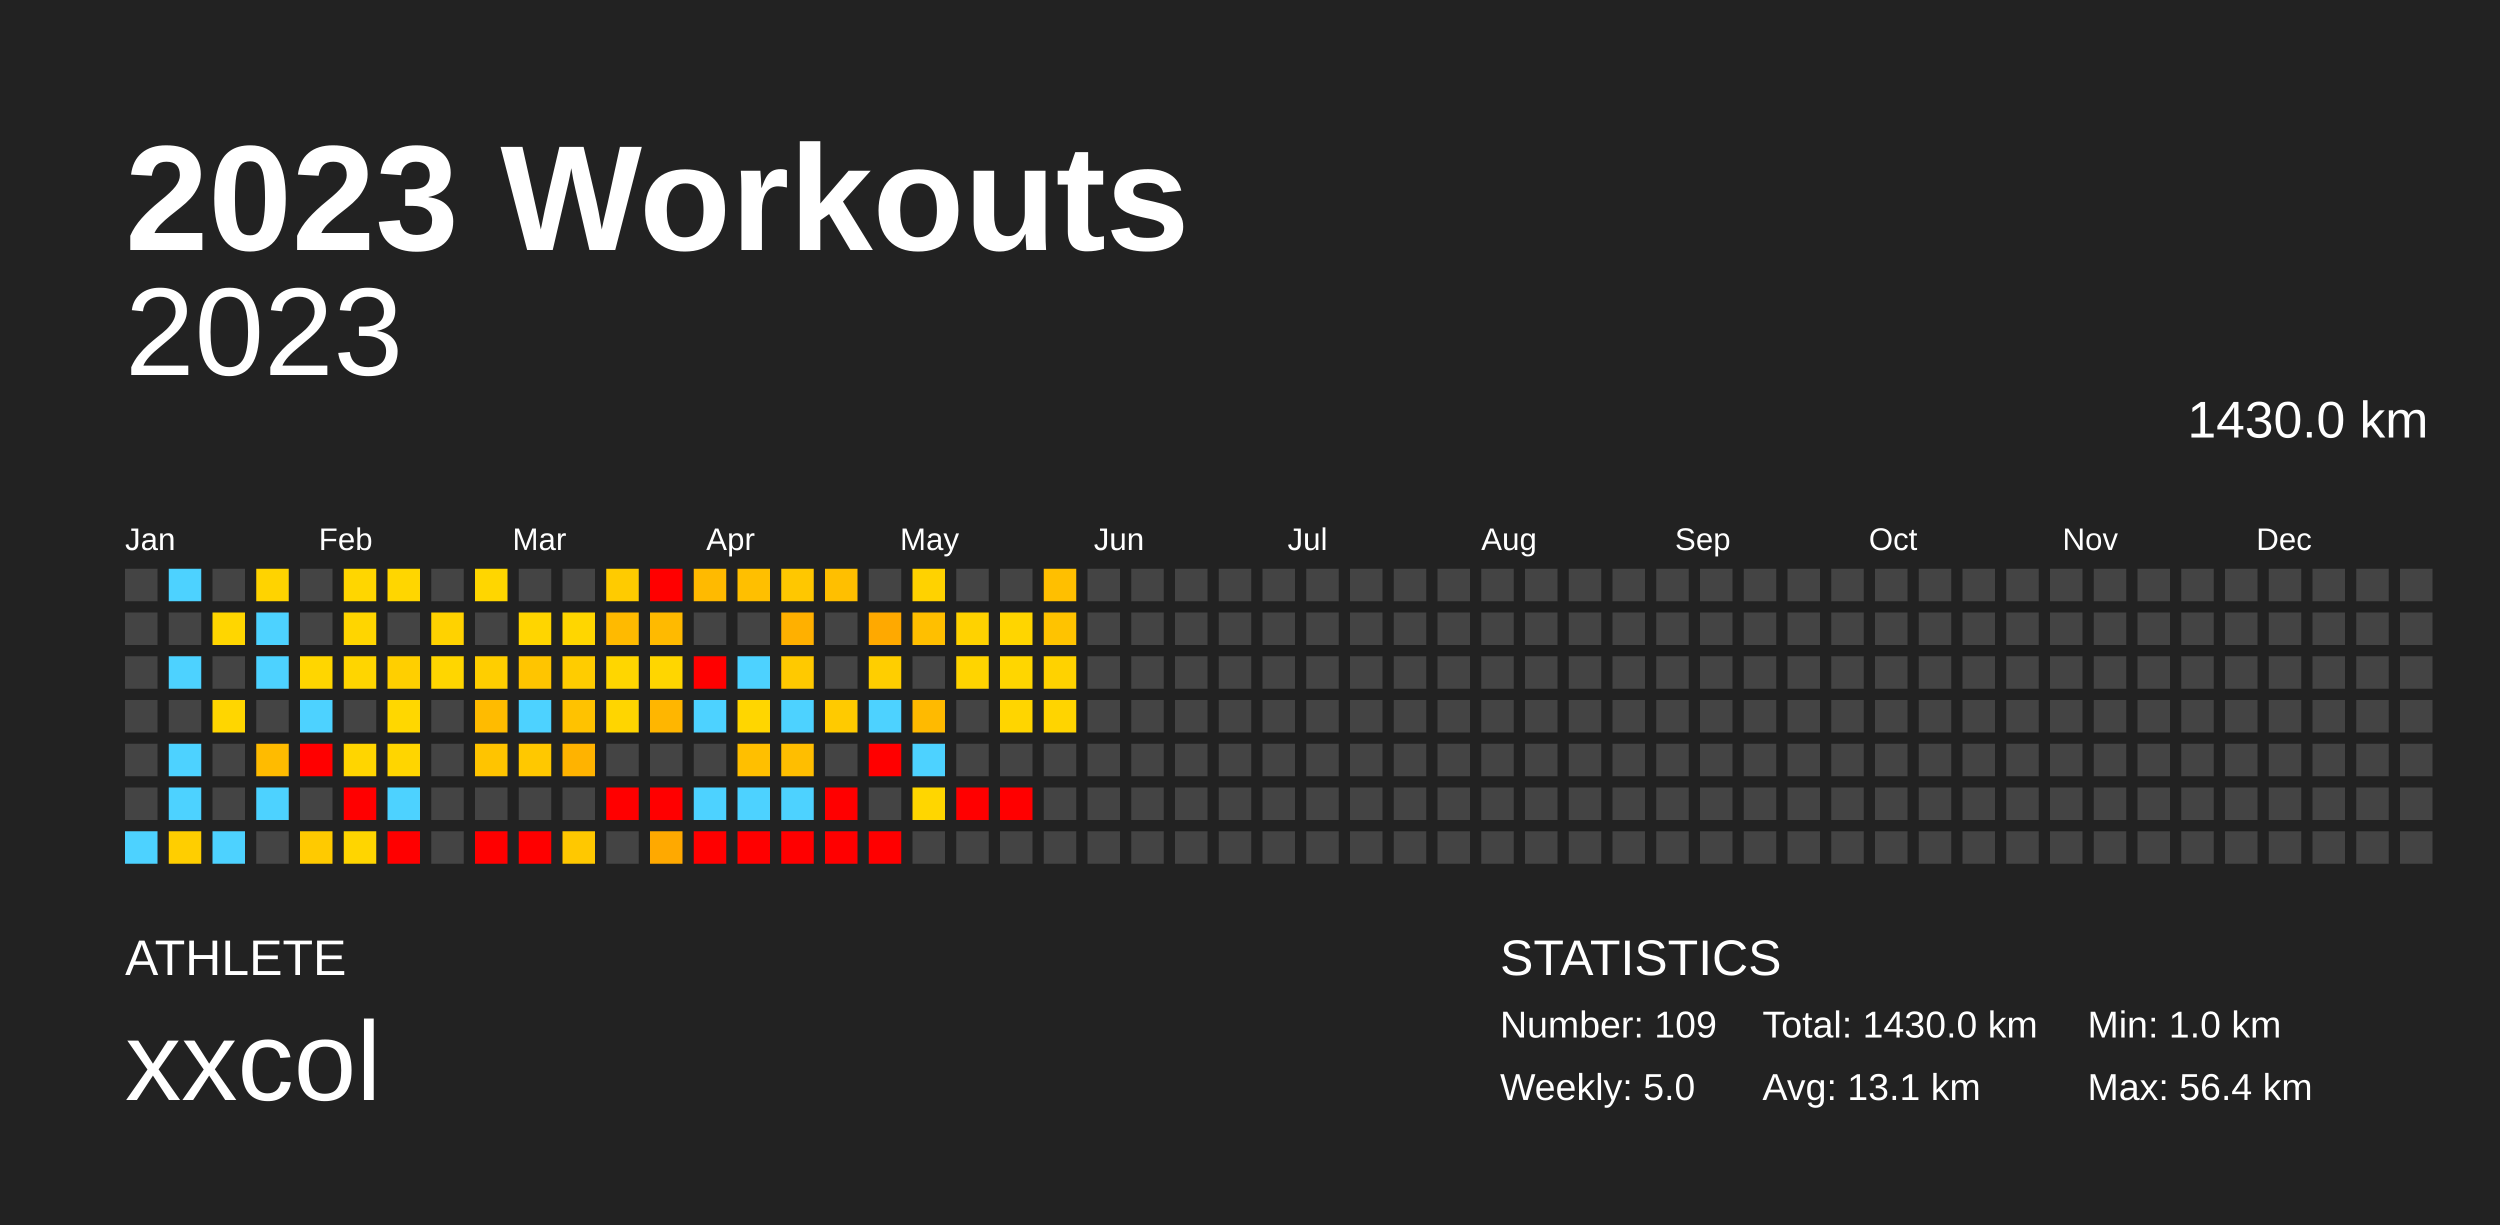
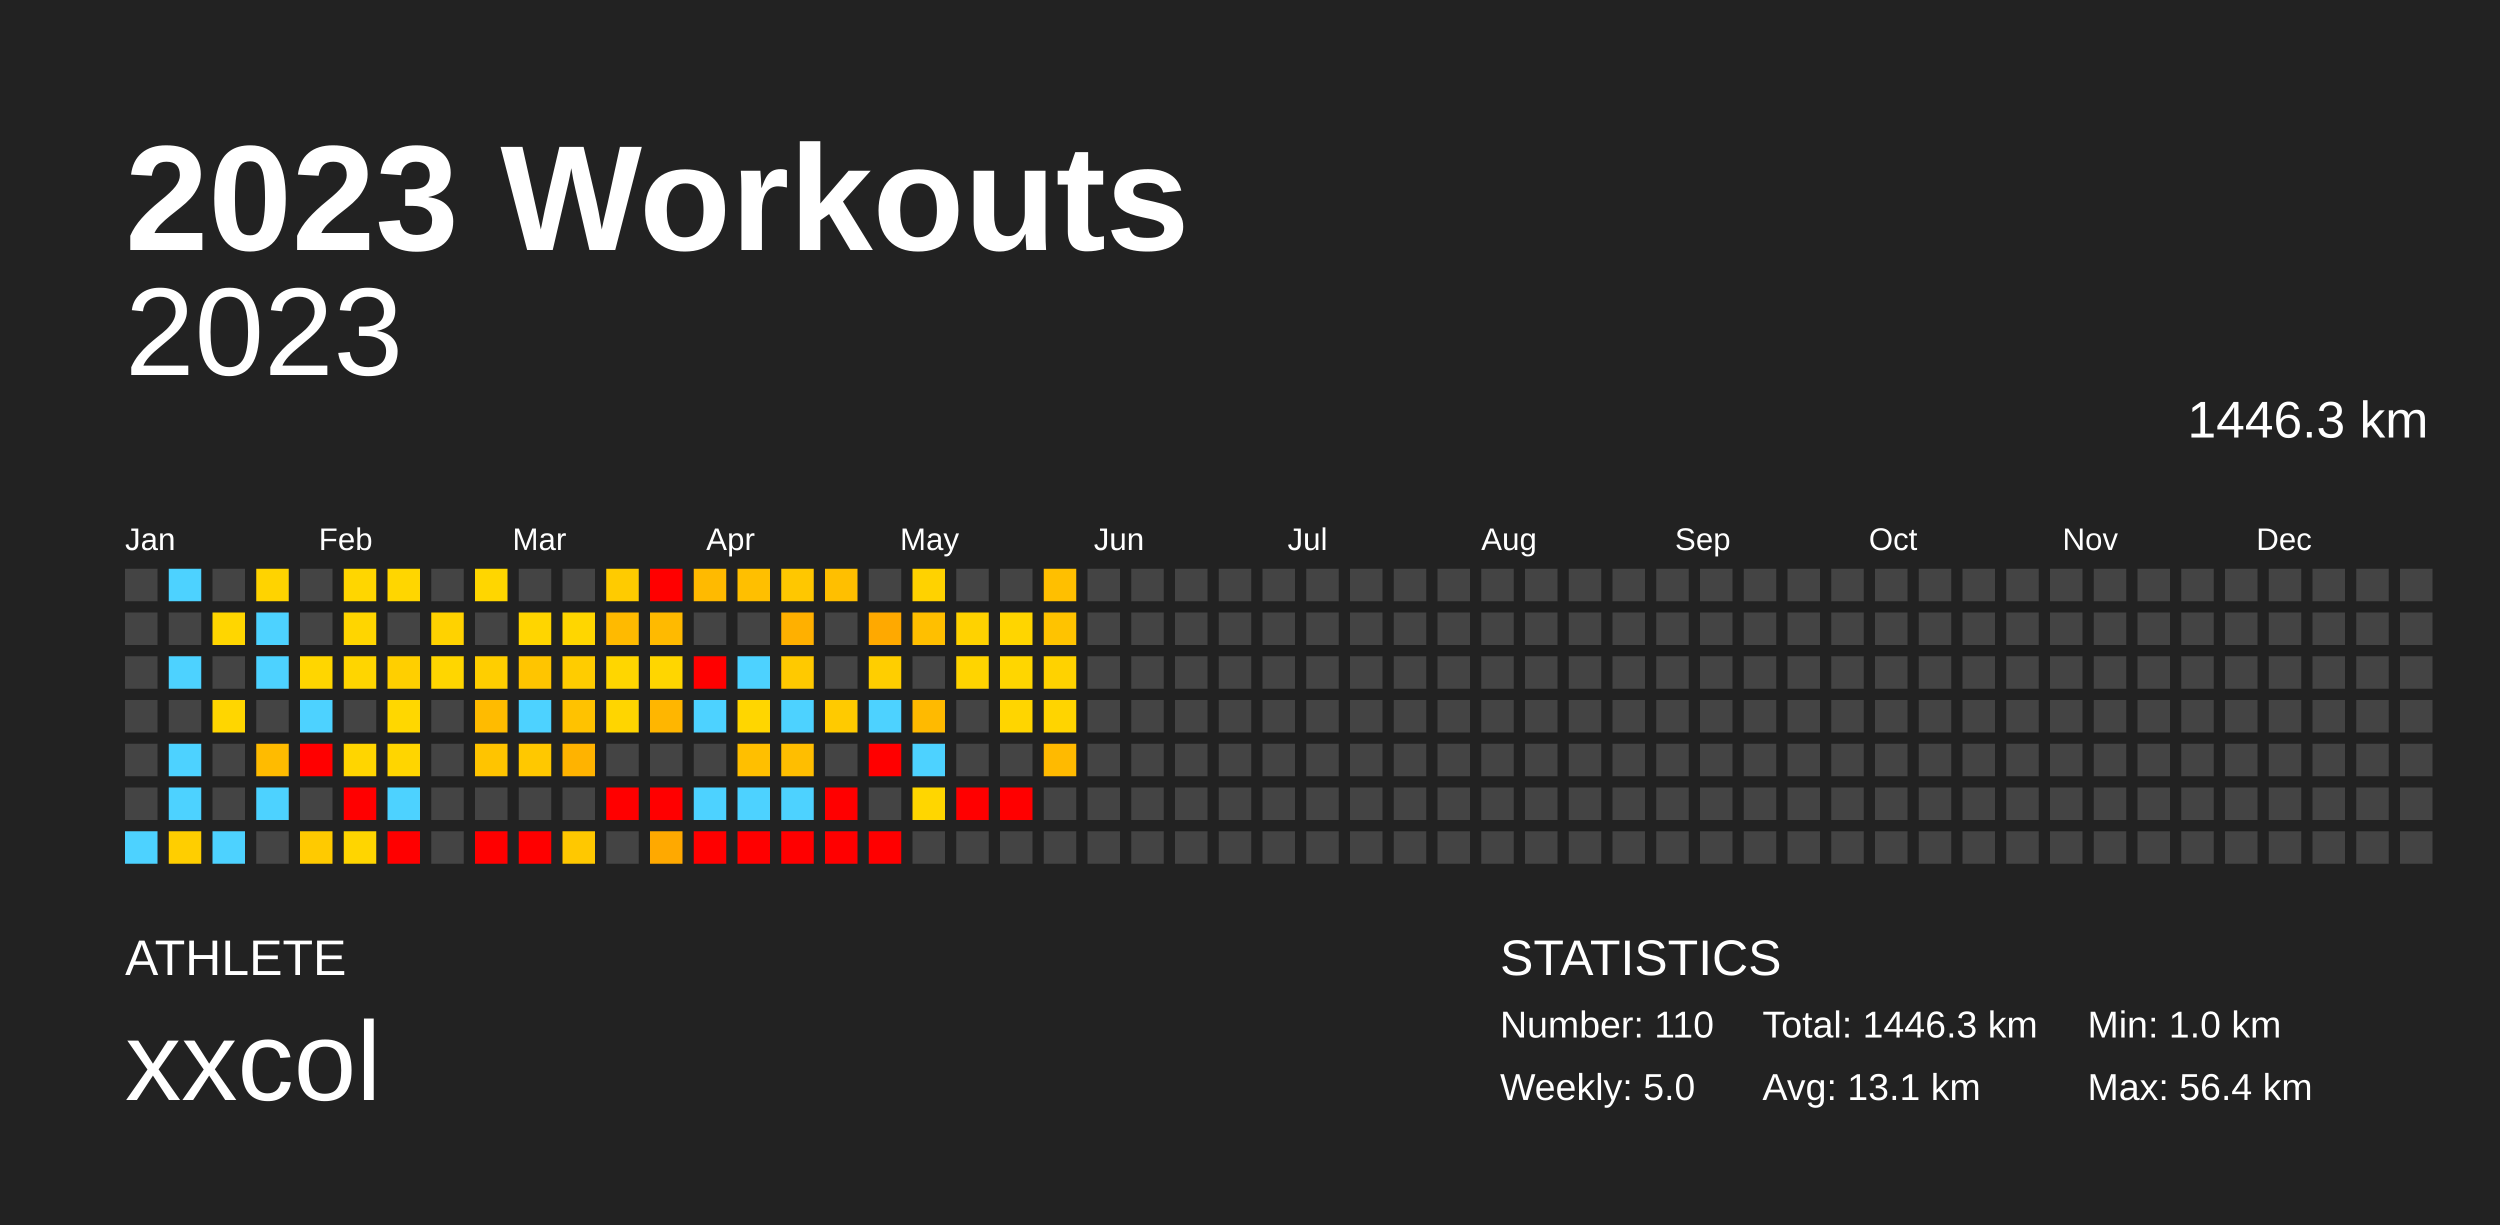
<svg xmlns="http://www.w3.org/2000/svg" baseProfile="full" height="98mm" version="1.1" viewBox="0,0,200,98" width="200mm">
  <defs />
  <rect fill="#222222" height="98" width="200" x="0" y="0" />
  <text fill="#FFFFFF" style="font-size:12px; font-family:Arial; font-weight:bold;" x="10" y="20">2023 Workouts</text>
  <text fill="#FFFFFF" style="font-size:4px; font-family:Arial" x="10" y="78">ATHLETE</text>
  <text fill="#FFFFFF" style="font-size:9px; font-family:Arial" x="10" y="88">xxcol</text>
  <text fill="#FFFFFF" style="font-size:4px; font-family:Arial" x="120" y="78">STATISTICS</text>
-   <text fill="#FFFFFF" style="font-size:3px; font-family:Arial" x="120" y="83">Number: 109</text>
+   <text fill="#FFFFFF" style="font-size:3px; font-family:Arial" x="120" y="83">Number: 110</text>
  <text fill="#FFFFFF" style="font-size:3px; font-family:Arial" x="120" y="88">Weekly: 5.0</text>
-   <text fill="#FFFFFF" style="font-size:3px; font-family:Arial" x="141" y="83">Total: 1430.0 km</text>
+   <text fill="#FFFFFF" style="font-size:3px; font-family:Arial" x="141" y="83">Total: 1446.3 km</text>
  <text fill="#FFFFFF" style="font-size:3px; font-family:Arial" x="141" y="88">Avg: 13.1 km</text>
  <text fill="#FFFFFF" style="font-size:3px; font-family:Arial" x="167" y="83">Min: 1.0 km</text>
  <text fill="#FFFFFF" style="font-size:3px; font-family:Arial" x="167" y="88">Max: 56.4 km</text>
  <text alignment-baseline="hanging" fill="#FFFFFF" style="font-size:10.0px; font-family:Arial;" x="10" y="30">2023</text>
-   <text alignment-baseline="hanging" fill="#FFFFFF" style="font-size:4.125px; font-family:Arial;" x="175" y="35">1430.0 km</text>
+   <text alignment-baseline="hanging" fill="#FFFFFF" style="font-size:4.125px; font-family:Arial;" x="175" y="35">1446.3 km</text>
  <text fill="#FFFFFF" style="font-size:2.5px; font-family:Arial" x="10.0" y="44">Jan</text>
  <text fill="#FFFFFF" style="font-size:2.5px; font-family:Arial" x="25.5" y="44">Feb</text>
  <text fill="#FFFFFF" style="font-size:2.5px; font-family:Arial" x="41.0" y="44">Mar</text>
  <text fill="#FFFFFF" style="font-size:2.5px; font-family:Arial" x="56.5" y="44">Apr</text>
  <text fill="#FFFFFF" style="font-size:2.5px; font-family:Arial" x="72.0" y="44">May</text>
  <text fill="#FFFFFF" style="font-size:2.5px; font-family:Arial" x="87.5" y="44">Jun</text>
  <text fill="#FFFFFF" style="font-size:2.5px; font-family:Arial" x="103.0" y="44">Jul</text>
  <text fill="#FFFFFF" style="font-size:2.5px; font-family:Arial" x="118.5" y="44">Aug</text>
  <text fill="#FFFFFF" style="font-size:2.5px; font-family:Arial" x="134.0" y="44">Sep</text>
  <text fill="#FFFFFF" style="font-size:2.5px; font-family:Arial" x="149.5" y="44">Oct</text>
  <text fill="#FFFFFF" style="font-size:2.5px; font-family:Arial" x="165.0" y="44">Nov</text>
  <text fill="#FFFFFF" style="font-size:2.5px; font-family:Arial" x="180.5" y="44">Dec</text>
  <rect fill="#444444" height="2.6" width="2.6" x="10.0" y="45.5" />
  <rect fill="#444444" height="2.6" width="2.6" x="10.0" y="49.0" />
  <rect fill="#444444" height="2.6" width="2.6" x="10.0" y="52.5" />
  <rect fill="#444444" height="2.6" width="2.6" x="10.0" y="56.0" />
  <rect fill="#444444" height="2.6" width="2.6" x="10.0" y="59.5" />
  <rect fill="#444444" height="2.6" width="2.6" x="10.0" y="63.0" />
  <rect fill="#4dd2ff" height="2.6" width="2.6" x="10.0" y="66.5" />
  <rect fill="#4dd2ff" height="2.6" width="2.6" x="13.5" y="45.5" />
  <rect fill="#444444" height="2.6" width="2.6" x="13.5" y="49.0" />
  <rect fill="#4dd2ff" height="2.6" width="2.6" x="13.5" y="52.5" />
  <rect fill="#444444" height="2.6" width="2.6" x="13.5" y="56.0" />
  <rect fill="#4dd2ff" height="2.6" width="2.6" x="13.5" y="59.5" />
  <rect fill="#4dd2ff" height="2.6" width="2.6" x="13.5" y="63.0" />
  <rect fill="#ffce00" height="2.6" width="2.6" x="13.5" y="66.5" />
  <rect fill="#444444" height="2.6" width="2.6" x="17.0" y="45.5" />
  <rect fill="#ffd600" height="2.6" width="2.6" x="17.0" y="49.0" />
  <rect fill="#444444" height="2.6" width="2.6" x="17.0" y="52.5" />
  <rect fill="#ffd600" height="2.6" width="2.6" x="17.0" y="56.0" />
  <rect fill="#444444" height="2.6" width="2.6" x="17.0" y="59.5" />
  <rect fill="#444444" height="2.6" width="2.6" x="17.0" y="63.0" />
  <rect fill="#4dd2ff" height="2.6" width="2.6" x="17.0" y="66.5" />
  <rect fill="#ffd300" height="2.6" width="2.6" x="20.5" y="45.5" />
  <rect fill="#4dd2ff" height="2.6" width="2.6" x="20.5" y="49.0" />
  <rect fill="#4dd2ff" height="2.6" width="2.6" x="20.5" y="52.5" />
  <rect fill="#444444" height="2.6" width="2.6" x="20.5" y="56.0" />
  <rect fill="#ffbb00" height="2.6" width="2.6" x="20.5" y="59.5" />
  <rect fill="#4dd2ff" height="2.6" width="2.6" x="20.5" y="63.0" />
  <rect fill="#444444" height="2.6" width="2.6" x="20.5" y="66.5" />
  <rect fill="#444444" height="2.6" width="2.6" x="24.0" y="45.5" />
  <rect fill="#444444" height="2.6" width="2.6" x="24.0" y="49.0" />
  <rect fill="#ffd600" height="2.6" width="2.6" x="24.0" y="52.5" />
  <rect fill="#4dd2ff" height="2.6" width="2.6" x="24.0" y="56.0" />
  <rect fill="red" height="2.6" width="2.6" x="24.0" y="59.5" />
  <rect fill="#444444" height="2.6" width="2.6" x="24.0" y="63.0" />
  <rect fill="#ffca00" height="2.6" width="2.6" x="24.0" y="66.5" />
  <rect fill="#ffd600" height="2.6" width="2.6" x="27.5" y="45.5" />
  <rect fill="#ffd500" height="2.6" width="2.6" x="27.5" y="49.0" />
  <rect fill="#ffd500" height="2.6" width="2.6" x="27.5" y="52.5" />
  <rect fill="#444444" height="2.6" width="2.6" x="27.5" y="56.0" />
  <rect fill="#ffd500" height="2.6" width="2.6" x="27.5" y="59.5" />
  <rect fill="red" height="2.6" width="2.6" x="27.5" y="63.0" />
  <rect fill="#ffd500" height="2.6" width="2.6" x="27.5" y="66.5" />
  <rect fill="#ffd600" height="2.6" width="2.6" x="31.0" y="45.5" />
  <rect fill="#444444" height="2.6" width="2.6" x="31.0" y="49.0" />
  <rect fill="#ffcf00" height="2.6" width="2.6" x="31.0" y="52.5" />
  <rect fill="#ffd700" height="2.6" width="2.6" x="31.0" y="56.0" />
  <rect fill="#ffd500" height="2.6" width="2.6" x="31.0" y="59.5" />
  <rect fill="#4dd2ff" height="2.6" width="2.6" x="31.0" y="63.0" />
  <rect fill="red" height="2.6" width="2.6" x="31.0" y="66.5" />
  <rect fill="#444444" height="2.6" width="2.6" x="34.5" y="45.5" />
  <rect fill="#ffd200" height="2.6" width="2.6" x="34.5" y="49.0" />
  <rect fill="#ffd600" height="2.6" width="2.6" x="34.5" y="52.5" />
  <rect fill="#444444" height="2.6" width="2.6" x="34.5" y="56.0" />
  <rect fill="#444444" height="2.6" width="2.6" x="34.5" y="59.5" />
  <rect fill="#444444" height="2.6" width="2.6" x="34.5" y="63.0" />
  <rect fill="#444444" height="2.6" width="2.6" x="34.5" y="66.5" />
  <rect fill="#ffd600" height="2.6" width="2.6" x="38.0" y="45.5" />
  <rect fill="#444444" height="2.6" width="2.6" x="38.0" y="49.0" />
  <rect fill="#ffce00" height="2.6" width="2.6" x="38.0" y="52.5" />
  <rect fill="#ffbb00" height="2.6" width="2.6" x="38.0" y="56.0" />
  <rect fill="#ffc400" height="2.6" width="2.6" x="38.0" y="59.5" />
  <rect fill="#444444" height="2.6" width="2.6" x="38.0" y="63.0" />
  <rect fill="red" height="2.6" width="2.6" x="38.0" y="66.5" />
  <rect fill="#444444" height="2.6" width="2.6" x="41.5" y="45.5" />
  <rect fill="#ffd500" height="2.6" width="2.6" x="41.5" y="49.0" />
  <rect fill="#ffc500" height="2.6" width="2.6" x="41.5" y="52.5" />
  <rect fill="#4dd2ff" height="2.6" width="2.6" x="41.5" y="56.0" />
  <rect fill="#ffc800" height="2.6" width="2.6" x="41.5" y="59.5" />
  <rect fill="#444444" height="2.6" width="2.6" x="41.5" y="63.0" />
  <rect fill="red" height="2.6" width="2.6" x="41.5" y="66.5" />
  <rect fill="#444444" height="2.6" width="2.6" x="45.0" y="45.5" />
  <rect fill="#ffd600" height="2.6" width="2.6" x="45.0" y="49.0" />
  <rect fill="#ffcc00" height="2.6" width="2.6" x="45.0" y="52.5" />
  <rect fill="#ffc200" height="2.6" width="2.6" x="45.0" y="56.0" />
  <rect fill="#ffb300" height="2.6" width="2.6" x="45.0" y="59.5" />
  <rect fill="#444444" height="2.6" width="2.6" x="45.0" y="63.0" />
  <rect fill="#ffc800" height="2.6" width="2.6" x="45.0" y="66.5" />
  <rect fill="#ffcb00" height="2.6" width="2.6" x="48.5" y="45.5" />
  <rect fill="#ffba00" height="2.6" width="2.6" x="48.5" y="49.0" />
  <rect fill="#ffd600" height="2.6" width="2.6" x="48.5" y="52.5" />
  <rect fill="#ffd500" height="2.6" width="2.6" x="48.5" y="56.0" />
  <rect fill="#444444" height="2.6" width="2.6" x="48.5" y="59.5" />
  <rect fill="red" height="2.6" width="2.6" x="48.5" y="63.0" />
  <rect fill="#444444" height="2.6" width="2.6" x="48.5" y="66.5" />
  <rect fill="red" height="2.6" width="2.6" x="52.0" y="45.5" />
  <rect fill="#ffba00" height="2.6" width="2.6" x="52.0" y="49.0" />
  <rect fill="#ffd600" height="2.6" width="2.6" x="52.0" y="52.5" />
  <rect fill="#ffb600" height="2.6" width="2.6" x="52.0" y="56.0" />
  <rect fill="#444444" height="2.6" width="2.6" x="52.0" y="59.5" />
  <rect fill="red" height="2.6" width="2.6" x="52.0" y="63.0" />
  <rect fill="#ffa900" height="2.6" width="2.6" x="52.0" y="66.5" />
  <rect fill="#ffba00" height="2.6" width="2.6" x="55.5" y="45.5" />
  <rect fill="#444444" height="2.6" width="2.6" x="55.5" y="49.0" />
  <rect fill="red" height="2.6" width="2.6" x="55.5" y="52.5" />
  <rect fill="#4dd2ff" height="2.6" width="2.6" x="55.5" y="56.0" />
  <rect fill="#444444" height="2.6" width="2.6" x="55.5" y="59.5" />
  <rect fill="#4dd2ff" height="2.6" width="2.6" x="55.5" y="63.0" />
  <rect fill="red" height="2.6" width="2.6" x="55.5" y="66.5" />
  <rect fill="#ffbf00" height="2.6" width="2.6" x="59.0" y="45.5" />
  <rect fill="#444444" height="2.6" width="2.6" x="59.0" y="49.0" />
  <rect fill="#4dd2ff" height="2.6" width="2.6" x="59.0" y="52.5" />
  <rect fill="#ffd600" height="2.6" width="2.6" x="59.0" y="56.0" />
  <rect fill="#ffbf00" height="2.6" width="2.6" x="59.0" y="59.5" />
  <rect fill="#4dd2ff" height="2.6" width="2.6" x="59.0" y="63.0" />
  <rect fill="red" height="2.6" width="2.6" x="59.0" y="66.5" />
  <rect fill="#ffc700" height="2.6" width="2.6" x="62.5" y="45.5" />
  <rect fill="#ffb000" height="2.6" width="2.6" x="62.5" y="49.0" />
  <rect fill="#ffc900" height="2.6" width="2.6" x="62.5" y="52.5" />
  <rect fill="#4dd2ff" height="2.6" width="2.6" x="62.5" y="56.0" />
  <rect fill="#ffbe00" height="2.6" width="2.6" x="62.5" y="59.5" />
  <rect fill="#4dd2ff" height="2.6" width="2.6" x="62.5" y="63.0" />
  <rect fill="red" height="2.6" width="2.6" x="62.5" y="66.5" />
  <rect fill="#ffbf00" height="2.6" width="2.6" x="66.0" y="45.5" />
  <rect fill="#444444" height="2.6" width="2.6" x="66.0" y="49.0" />
  <rect fill="#444444" height="2.6" width="2.6" x="66.0" y="52.5" />
  <rect fill="#ffca00" height="2.6" width="2.6" x="66.0" y="56.0" />
  <rect fill="#444444" height="2.6" width="2.6" x="66.0" y="59.5" />
  <rect fill="red" height="2.6" width="2.6" x="66.0" y="63.0" />
  <rect fill="red" height="2.6" width="2.6" x="66.0" y="66.5" />
  <rect fill="#444444" height="2.6" width="2.6" x="69.5" y="45.5" />
  <rect fill="#ffa900" height="2.6" width="2.6" x="69.5" y="49.0" />
  <rect fill="#ffce00" height="2.6" width="2.6" x="69.5" y="52.5" />
  <rect fill="#4dd2ff" height="2.6" width="2.6" x="69.5" y="56.0" />
  <rect fill="red" height="2.6" width="2.6" x="69.5" y="59.5" />
  <rect fill="#444444" height="2.6" width="2.6" x="69.5" y="63.0" />
  <rect fill="red" height="2.6" width="2.6" x="69.5" y="66.5" />
  <rect fill="#ffd200" height="2.6" width="2.6" x="73.0" y="45.5" />
  <rect fill="#ffbf00" height="2.6" width="2.6" x="73.0" y="49.0" />
  <rect fill="#444444" height="2.6" width="2.6" x="73.0" y="52.5" />
  <rect fill="#ffba00" height="2.6" width="2.6" x="73.0" y="56.0" />
  <rect fill="#4dd2ff" height="2.6" width="2.6" x="73.0" y="59.5" />
  <rect fill="#ffd600" height="2.6" width="2.6" x="73.0" y="63.0" />
  <rect fill="#444444" height="2.6" width="2.6" x="73.0" y="66.5" />
  <rect fill="#444444" height="2.6" width="2.6" x="76.5" y="45.5" />
  <rect fill="#ffd200" height="2.6" width="2.6" x="76.5" y="49.0" />
  <rect fill="#ffd400" height="2.6" width="2.6" x="76.5" y="52.5" />
  <rect fill="#444444" height="2.6" width="2.6" x="76.5" y="56.0" />
  <rect fill="#444444" height="2.6" width="2.6" x="76.5" y="59.5" />
  <rect fill="red" height="2.6" width="2.6" x="76.5" y="63.0" />
  <rect fill="#444444" height="2.6" width="2.6" x="76.5" y="66.5" />
  <rect fill="#444444" height="2.6" width="2.6" x="80.0" y="45.5" />
  <rect fill="#ffd500" height="2.6" width="2.6" x="80.0" y="49.0" />
  <rect fill="#ffd600" height="2.6" width="2.6" x="80.0" y="52.5" />
  <rect fill="#ffd500" height="2.6" width="2.6" x="80.0" y="56.0" />
  <rect fill="#444444" height="2.6" width="2.6" x="80.0" y="59.5" />
  <rect fill="red" height="2.6" width="2.6" x="80.0" y="63.0" />
  <rect fill="#444444" height="2.6" width="2.6" x="80.0" y="66.5" />
  <rect fill="#ffbf00" height="2.6" width="2.6" x="83.5" y="45.5" />
  <rect fill="#ffc300" height="2.6" width="2.6" x="83.5" y="49.0" />
  <rect fill="#ffd200" height="2.6" width="2.6" x="83.5" y="52.5" />
  <rect fill="#ffd400" height="2.6" width="2.6" x="83.5" y="56.0" />
-   <rect fill="#444444" height="2.6" width="2.6" x="83.5" y="59.5" />
+   <rect fill="#ffba00" height="2.6" width="2.6" x="83.5" y="59.5" />
  <rect fill="#444444" height="2.6" width="2.6" x="83.5" y="63.0" />
  <rect fill="#444444" height="2.6" width="2.6" x="83.5" y="66.5" />
  <rect fill="#444444" height="2.6" width="2.6" x="87.0" y="45.5" />
  <rect fill="#444444" height="2.6" width="2.6" x="87.0" y="49.0" />
  <rect fill="#444444" height="2.6" width="2.6" x="87.0" y="52.5" />
  <rect fill="#444444" height="2.6" width="2.6" x="87.0" y="56.0" />
  <rect fill="#444444" height="2.6" width="2.6" x="87.0" y="59.5" />
  <rect fill="#444444" height="2.6" width="2.6" x="87.0" y="63.0" />
  <rect fill="#444444" height="2.6" width="2.6" x="87.0" y="66.5" />
  <rect fill="#444444" height="2.6" width="2.6" x="90.5" y="45.5" />
  <rect fill="#444444" height="2.6" width="2.6" x="90.5" y="49.0" />
  <rect fill="#444444" height="2.6" width="2.6" x="90.5" y="52.5" />
  <rect fill="#444444" height="2.6" width="2.6" x="90.5" y="56.0" />
  <rect fill="#444444" height="2.6" width="2.6" x="90.5" y="59.5" />
  <rect fill="#444444" height="2.6" width="2.6" x="90.5" y="63.0" />
  <rect fill="#444444" height="2.6" width="2.6" x="90.5" y="66.5" />
  <rect fill="#444444" height="2.6" width="2.6" x="94.0" y="45.5" />
  <rect fill="#444444" height="2.6" width="2.6" x="94.0" y="49.0" />
  <rect fill="#444444" height="2.6" width="2.6" x="94.0" y="52.5" />
  <rect fill="#444444" height="2.6" width="2.6" x="94.0" y="56.0" />
  <rect fill="#444444" height="2.6" width="2.6" x="94.0" y="59.5" />
  <rect fill="#444444" height="2.6" width="2.6" x="94.0" y="63.0" />
  <rect fill="#444444" height="2.6" width="2.6" x="94.0" y="66.5" />
  <rect fill="#444444" height="2.6" width="2.6" x="97.5" y="45.5" />
  <rect fill="#444444" height="2.6" width="2.6" x="97.5" y="49.0" />
  <rect fill="#444444" height="2.6" width="2.6" x="97.5" y="52.5" />
  <rect fill="#444444" height="2.6" width="2.6" x="97.5" y="56.0" />
  <rect fill="#444444" height="2.6" width="2.6" x="97.5" y="59.5" />
  <rect fill="#444444" height="2.6" width="2.6" x="97.5" y="63.0" />
  <rect fill="#444444" height="2.6" width="2.6" x="97.5" y="66.5" />
  <rect fill="#444444" height="2.6" width="2.6" x="101.0" y="45.5" />
  <rect fill="#444444" height="2.6" width="2.6" x="101.0" y="49.0" />
  <rect fill="#444444" height="2.6" width="2.6" x="101.0" y="52.5" />
  <rect fill="#444444" height="2.6" width="2.6" x="101.0" y="56.0" />
  <rect fill="#444444" height="2.6" width="2.6" x="101.0" y="59.5" />
  <rect fill="#444444" height="2.6" width="2.6" x="101.0" y="63.0" />
  <rect fill="#444444" height="2.6" width="2.6" x="101.0" y="66.5" />
  <rect fill="#444444" height="2.6" width="2.6" x="104.5" y="45.5" />
  <rect fill="#444444" height="2.6" width="2.6" x="104.5" y="49.0" />
  <rect fill="#444444" height="2.6" width="2.6" x="104.5" y="52.5" />
  <rect fill="#444444" height="2.6" width="2.6" x="104.5" y="56.0" />
  <rect fill="#444444" height="2.6" width="2.6" x="104.5" y="59.5" />
  <rect fill="#444444" height="2.6" width="2.6" x="104.5" y="63.0" />
  <rect fill="#444444" height="2.6" width="2.6" x="104.5" y="66.5" />
  <rect fill="#444444" height="2.6" width="2.6" x="108.0" y="45.5" />
  <rect fill="#444444" height="2.6" width="2.6" x="108.0" y="49.0" />
  <rect fill="#444444" height="2.6" width="2.6" x="108.0" y="52.5" />
  <rect fill="#444444" height="2.6" width="2.6" x="108.0" y="56.0" />
  <rect fill="#444444" height="2.6" width="2.6" x="108.0" y="59.5" />
  <rect fill="#444444" height="2.6" width="2.6" x="108.0" y="63.0" />
  <rect fill="#444444" height="2.6" width="2.6" x="108.0" y="66.5" />
  <rect fill="#444444" height="2.6" width="2.6" x="111.5" y="45.5" />
  <rect fill="#444444" height="2.6" width="2.6" x="111.5" y="49.0" />
  <rect fill="#444444" height="2.6" width="2.6" x="111.5" y="52.5" />
  <rect fill="#444444" height="2.6" width="2.6" x="111.5" y="56.0" />
  <rect fill="#444444" height="2.6" width="2.6" x="111.5" y="59.5" />
  <rect fill="#444444" height="2.6" width="2.6" x="111.5" y="63.0" />
  <rect fill="#444444" height="2.6" width="2.6" x="111.5" y="66.5" />
  <rect fill="#444444" height="2.6" width="2.6" x="115.0" y="45.5" />
  <rect fill="#444444" height="2.6" width="2.6" x="115.0" y="49.0" />
  <rect fill="#444444" height="2.6" width="2.6" x="115.0" y="52.5" />
  <rect fill="#444444" height="2.6" width="2.6" x="115.0" y="56.0" />
  <rect fill="#444444" height="2.6" width="2.6" x="115.0" y="59.5" />
  <rect fill="#444444" height="2.6" width="2.6" x="115.0" y="63.0" />
  <rect fill="#444444" height="2.6" width="2.6" x="115.0" y="66.5" />
  <rect fill="#444444" height="2.6" width="2.6" x="118.5" y="45.5" />
  <rect fill="#444444" height="2.6" width="2.6" x="118.5" y="49.0" />
  <rect fill="#444444" height="2.6" width="2.6" x="118.5" y="52.5" />
  <rect fill="#444444" height="2.6" width="2.6" x="118.5" y="56.0" />
  <rect fill="#444444" height="2.6" width="2.6" x="118.5" y="59.5" />
  <rect fill="#444444" height="2.6" width="2.6" x="118.5" y="63.0" />
  <rect fill="#444444" height="2.6" width="2.6" x="118.5" y="66.5" />
  <rect fill="#444444" height="2.6" width="2.6" x="122.0" y="45.5" />
  <rect fill="#444444" height="2.6" width="2.6" x="122.0" y="49.0" />
  <rect fill="#444444" height="2.6" width="2.6" x="122.0" y="52.5" />
  <rect fill="#444444" height="2.6" width="2.6" x="122.0" y="56.0" />
  <rect fill="#444444" height="2.6" width="2.6" x="122.0" y="59.5" />
  <rect fill="#444444" height="2.6" width="2.6" x="122.0" y="63.0" />
  <rect fill="#444444" height="2.6" width="2.6" x="122.0" y="66.5" />
  <rect fill="#444444" height="2.6" width="2.6" x="125.5" y="45.5" />
  <rect fill="#444444" height="2.6" width="2.6" x="125.5" y="49.0" />
  <rect fill="#444444" height="2.6" width="2.6" x="125.5" y="52.5" />
  <rect fill="#444444" height="2.6" width="2.6" x="125.5" y="56.0" />
  <rect fill="#444444" height="2.6" width="2.6" x="125.5" y="59.5" />
  <rect fill="#444444" height="2.6" width="2.6" x="125.5" y="63.0" />
  <rect fill="#444444" height="2.6" width="2.6" x="125.5" y="66.5" />
  <rect fill="#444444" height="2.6" width="2.6" x="129.0" y="45.5" />
  <rect fill="#444444" height="2.6" width="2.6" x="129.0" y="49.0" />
  <rect fill="#444444" height="2.6" width="2.6" x="129.0" y="52.5" />
  <rect fill="#444444" height="2.6" width="2.6" x="129.0" y="56.0" />
  <rect fill="#444444" height="2.6" width="2.6" x="129.0" y="59.5" />
  <rect fill="#444444" height="2.6" width="2.6" x="129.0" y="63.0" />
  <rect fill="#444444" height="2.6" width="2.6" x="129.0" y="66.5" />
  <rect fill="#444444" height="2.6" width="2.6" x="132.5" y="45.5" />
  <rect fill="#444444" height="2.6" width="2.6" x="132.5" y="49.0" />
  <rect fill="#444444" height="2.6" width="2.6" x="132.5" y="52.5" />
  <rect fill="#444444" height="2.6" width="2.6" x="132.5" y="56.0" />
  <rect fill="#444444" height="2.6" width="2.6" x="132.5" y="59.5" />
  <rect fill="#444444" height="2.6" width="2.6" x="132.5" y="63.0" />
  <rect fill="#444444" height="2.6" width="2.6" x="132.5" y="66.5" />
  <rect fill="#444444" height="2.6" width="2.6" x="136.0" y="45.5" />
  <rect fill="#444444" height="2.6" width="2.6" x="136.0" y="49.0" />
  <rect fill="#444444" height="2.6" width="2.6" x="136.0" y="52.5" />
  <rect fill="#444444" height="2.6" width="2.6" x="136.0" y="56.0" />
  <rect fill="#444444" height="2.6" width="2.6" x="136.0" y="59.5" />
  <rect fill="#444444" height="2.6" width="2.6" x="136.0" y="63.0" />
  <rect fill="#444444" height="2.6" width="2.6" x="136.0" y="66.5" />
  <rect fill="#444444" height="2.6" width="2.6" x="139.5" y="45.5" />
  <rect fill="#444444" height="2.6" width="2.6" x="139.5" y="49.0" />
  <rect fill="#444444" height="2.6" width="2.6" x="139.5" y="52.5" />
  <rect fill="#444444" height="2.6" width="2.6" x="139.5" y="56.0" />
  <rect fill="#444444" height="2.6" width="2.6" x="139.5" y="59.5" />
  <rect fill="#444444" height="2.6" width="2.6" x="139.5" y="63.0" />
  <rect fill="#444444" height="2.6" width="2.6" x="139.5" y="66.5" />
  <rect fill="#444444" height="2.6" width="2.6" x="143.0" y="45.5" />
  <rect fill="#444444" height="2.6" width="2.6" x="143.0" y="49.0" />
  <rect fill="#444444" height="2.6" width="2.6" x="143.0" y="52.5" />
  <rect fill="#444444" height="2.6" width="2.6" x="143.0" y="56.0" />
  <rect fill="#444444" height="2.6" width="2.6" x="143.0" y="59.5" />
  <rect fill="#444444" height="2.6" width="2.6" x="143.0" y="63.0" />
  <rect fill="#444444" height="2.6" width="2.6" x="143.0" y="66.5" />
  <rect fill="#444444" height="2.6" width="2.6" x="146.5" y="45.5" />
  <rect fill="#444444" height="2.6" width="2.6" x="146.5" y="49.0" />
  <rect fill="#444444" height="2.6" width="2.6" x="146.5" y="52.5" />
  <rect fill="#444444" height="2.6" width="2.6" x="146.5" y="56.0" />
  <rect fill="#444444" height="2.6" width="2.6" x="146.5" y="59.5" />
  <rect fill="#444444" height="2.6" width="2.6" x="146.5" y="63.0" />
  <rect fill="#444444" height="2.6" width="2.6" x="146.5" y="66.5" />
  <rect fill="#444444" height="2.6" width="2.6" x="150.0" y="45.5" />
  <rect fill="#444444" height="2.6" width="2.6" x="150.0" y="49.0" />
  <rect fill="#444444" height="2.6" width="2.6" x="150.0" y="52.5" />
  <rect fill="#444444" height="2.6" width="2.6" x="150.0" y="56.0" />
  <rect fill="#444444" height="2.6" width="2.6" x="150.0" y="59.5" />
  <rect fill="#444444" height="2.6" width="2.6" x="150.0" y="63.0" />
  <rect fill="#444444" height="2.6" width="2.6" x="150.0" y="66.5" />
  <rect fill="#444444" height="2.6" width="2.6" x="153.5" y="45.5" />
  <rect fill="#444444" height="2.6" width="2.6" x="153.5" y="49.0" />
  <rect fill="#444444" height="2.6" width="2.6" x="153.5" y="52.5" />
  <rect fill="#444444" height="2.6" width="2.6" x="153.5" y="56.0" />
  <rect fill="#444444" height="2.6" width="2.6" x="153.5" y="59.5" />
  <rect fill="#444444" height="2.6" width="2.6" x="153.5" y="63.0" />
  <rect fill="#444444" height="2.6" width="2.6" x="153.5" y="66.5" />
  <rect fill="#444444" height="2.6" width="2.6" x="157.0" y="45.5" />
  <rect fill="#444444" height="2.6" width="2.6" x="157.0" y="49.0" />
  <rect fill="#444444" height="2.6" width="2.6" x="157.0" y="52.5" />
  <rect fill="#444444" height="2.6" width="2.6" x="157.0" y="56.0" />
  <rect fill="#444444" height="2.6" width="2.6" x="157.0" y="59.5" />
  <rect fill="#444444" height="2.6" width="2.6" x="157.0" y="63.0" />
  <rect fill="#444444" height="2.6" width="2.6" x="157.0" y="66.5" />
  <rect fill="#444444" height="2.6" width="2.6" x="160.5" y="45.5" />
  <rect fill="#444444" height="2.6" width="2.6" x="160.5" y="49.0" />
  <rect fill="#444444" height="2.6" width="2.6" x="160.5" y="52.5" />
  <rect fill="#444444" height="2.6" width="2.6" x="160.5" y="56.0" />
  <rect fill="#444444" height="2.6" width="2.6" x="160.5" y="59.5" />
  <rect fill="#444444" height="2.6" width="2.6" x="160.5" y="63.0" />
  <rect fill="#444444" height="2.6" width="2.6" x="160.5" y="66.5" />
  <rect fill="#444444" height="2.6" width="2.6" x="164.0" y="45.5" />
  <rect fill="#444444" height="2.6" width="2.6" x="164.0" y="49.0" />
  <rect fill="#444444" height="2.6" width="2.6" x="164.0" y="52.5" />
  <rect fill="#444444" height="2.6" width="2.6" x="164.0" y="56.0" />
  <rect fill="#444444" height="2.6" width="2.6" x="164.0" y="59.5" />
  <rect fill="#444444" height="2.6" width="2.6" x="164.0" y="63.0" />
  <rect fill="#444444" height="2.6" width="2.6" x="164.0" y="66.5" />
  <rect fill="#444444" height="2.6" width="2.6" x="167.5" y="45.5" />
  <rect fill="#444444" height="2.6" width="2.6" x="167.5" y="49.0" />
  <rect fill="#444444" height="2.6" width="2.6" x="167.5" y="52.5" />
  <rect fill="#444444" height="2.6" width="2.6" x="167.5" y="56.0" />
  <rect fill="#444444" height="2.6" width="2.6" x="167.5" y="59.5" />
  <rect fill="#444444" height="2.6" width="2.6" x="167.5" y="63.0" />
  <rect fill="#444444" height="2.6" width="2.6" x="167.5" y="66.5" />
  <rect fill="#444444" height="2.6" width="2.6" x="171.0" y="45.5" />
  <rect fill="#444444" height="2.6" width="2.6" x="171.0" y="49.0" />
  <rect fill="#444444" height="2.6" width="2.6" x="171.0" y="52.5" />
  <rect fill="#444444" height="2.6" width="2.6" x="171.0" y="56.0" />
  <rect fill="#444444" height="2.6" width="2.6" x="171.0" y="59.5" />
  <rect fill="#444444" height="2.6" width="2.6" x="171.0" y="63.0" />
  <rect fill="#444444" height="2.6" width="2.6" x="171.0" y="66.5" />
  <rect fill="#444444" height="2.6" width="2.6" x="174.5" y="45.5" />
  <rect fill="#444444" height="2.6" width="2.6" x="174.5" y="49.0" />
  <rect fill="#444444" height="2.6" width="2.6" x="174.5" y="52.5" />
  <rect fill="#444444" height="2.6" width="2.6" x="174.5" y="56.0" />
  <rect fill="#444444" height="2.6" width="2.6" x="174.5" y="59.5" />
  <rect fill="#444444" height="2.6" width="2.6" x="174.5" y="63.0" />
  <rect fill="#444444" height="2.6" width="2.6" x="174.5" y="66.5" />
  <rect fill="#444444" height="2.6" width="2.6" x="178.0" y="45.5" />
  <rect fill="#444444" height="2.6" width="2.6" x="178.0" y="49.0" />
  <rect fill="#444444" height="2.6" width="2.6" x="178.0" y="52.5" />
  <rect fill="#444444" height="2.6" width="2.6" x="178.0" y="56.0" />
  <rect fill="#444444" height="2.6" width="2.6" x="178.0" y="59.5" />
  <rect fill="#444444" height="2.6" width="2.6" x="178.0" y="63.0" />
  <rect fill="#444444" height="2.6" width="2.6" x="178.0" y="66.5" />
  <rect fill="#444444" height="2.6" width="2.6" x="181.5" y="45.5" />
  <rect fill="#444444" height="2.6" width="2.6" x="181.5" y="49.0" />
  <rect fill="#444444" height="2.6" width="2.6" x="181.5" y="52.5" />
  <rect fill="#444444" height="2.6" width="2.6" x="181.5" y="56.0" />
  <rect fill="#444444" height="2.6" width="2.6" x="181.5" y="59.5" />
  <rect fill="#444444" height="2.6" width="2.6" x="181.5" y="63.0" />
  <rect fill="#444444" height="2.6" width="2.6" x="181.5" y="66.5" />
  <rect fill="#444444" height="2.6" width="2.6" x="185.0" y="45.5" />
  <rect fill="#444444" height="2.6" width="2.6" x="185.0" y="49.0" />
  <rect fill="#444444" height="2.6" width="2.6" x="185.0" y="52.5" />
  <rect fill="#444444" height="2.6" width="2.6" x="185.0" y="56.0" />
  <rect fill="#444444" height="2.6" width="2.6" x="185.0" y="59.5" />
  <rect fill="#444444" height="2.6" width="2.6" x="185.0" y="63.0" />
  <rect fill="#444444" height="2.6" width="2.6" x="185.0" y="66.5" />
  <rect fill="#444444" height="2.6" width="2.6" x="188.5" y="45.5" />
  <rect fill="#444444" height="2.6" width="2.6" x="188.5" y="49.0" />
  <rect fill="#444444" height="2.6" width="2.6" x="188.5" y="52.5" />
  <rect fill="#444444" height="2.6" width="2.6" x="188.5" y="56.0" />
  <rect fill="#444444" height="2.6" width="2.6" x="188.5" y="59.5" />
  <rect fill="#444444" height="2.6" width="2.6" x="188.5" y="63.0" />
  <rect fill="#444444" height="2.6" width="2.6" x="188.5" y="66.5" />
  <rect fill="#444444" height="2.6" width="2.6" x="192.0" y="45.5" />
  <rect fill="#444444" height="2.6" width="2.6" x="192.0" y="49.0" />
  <rect fill="#444444" height="2.6" width="2.6" x="192.0" y="52.5" />
  <rect fill="#444444" height="2.6" width="2.6" x="192.0" y="56.0" />
  <rect fill="#444444" height="2.6" width="2.6" x="192.0" y="59.5" />
  <rect fill="#444444" height="2.6" width="2.6" x="192.0" y="63.0" />
  <rect fill="#444444" height="2.6" width="2.6" x="192.0" y="66.5" />
</svg>
